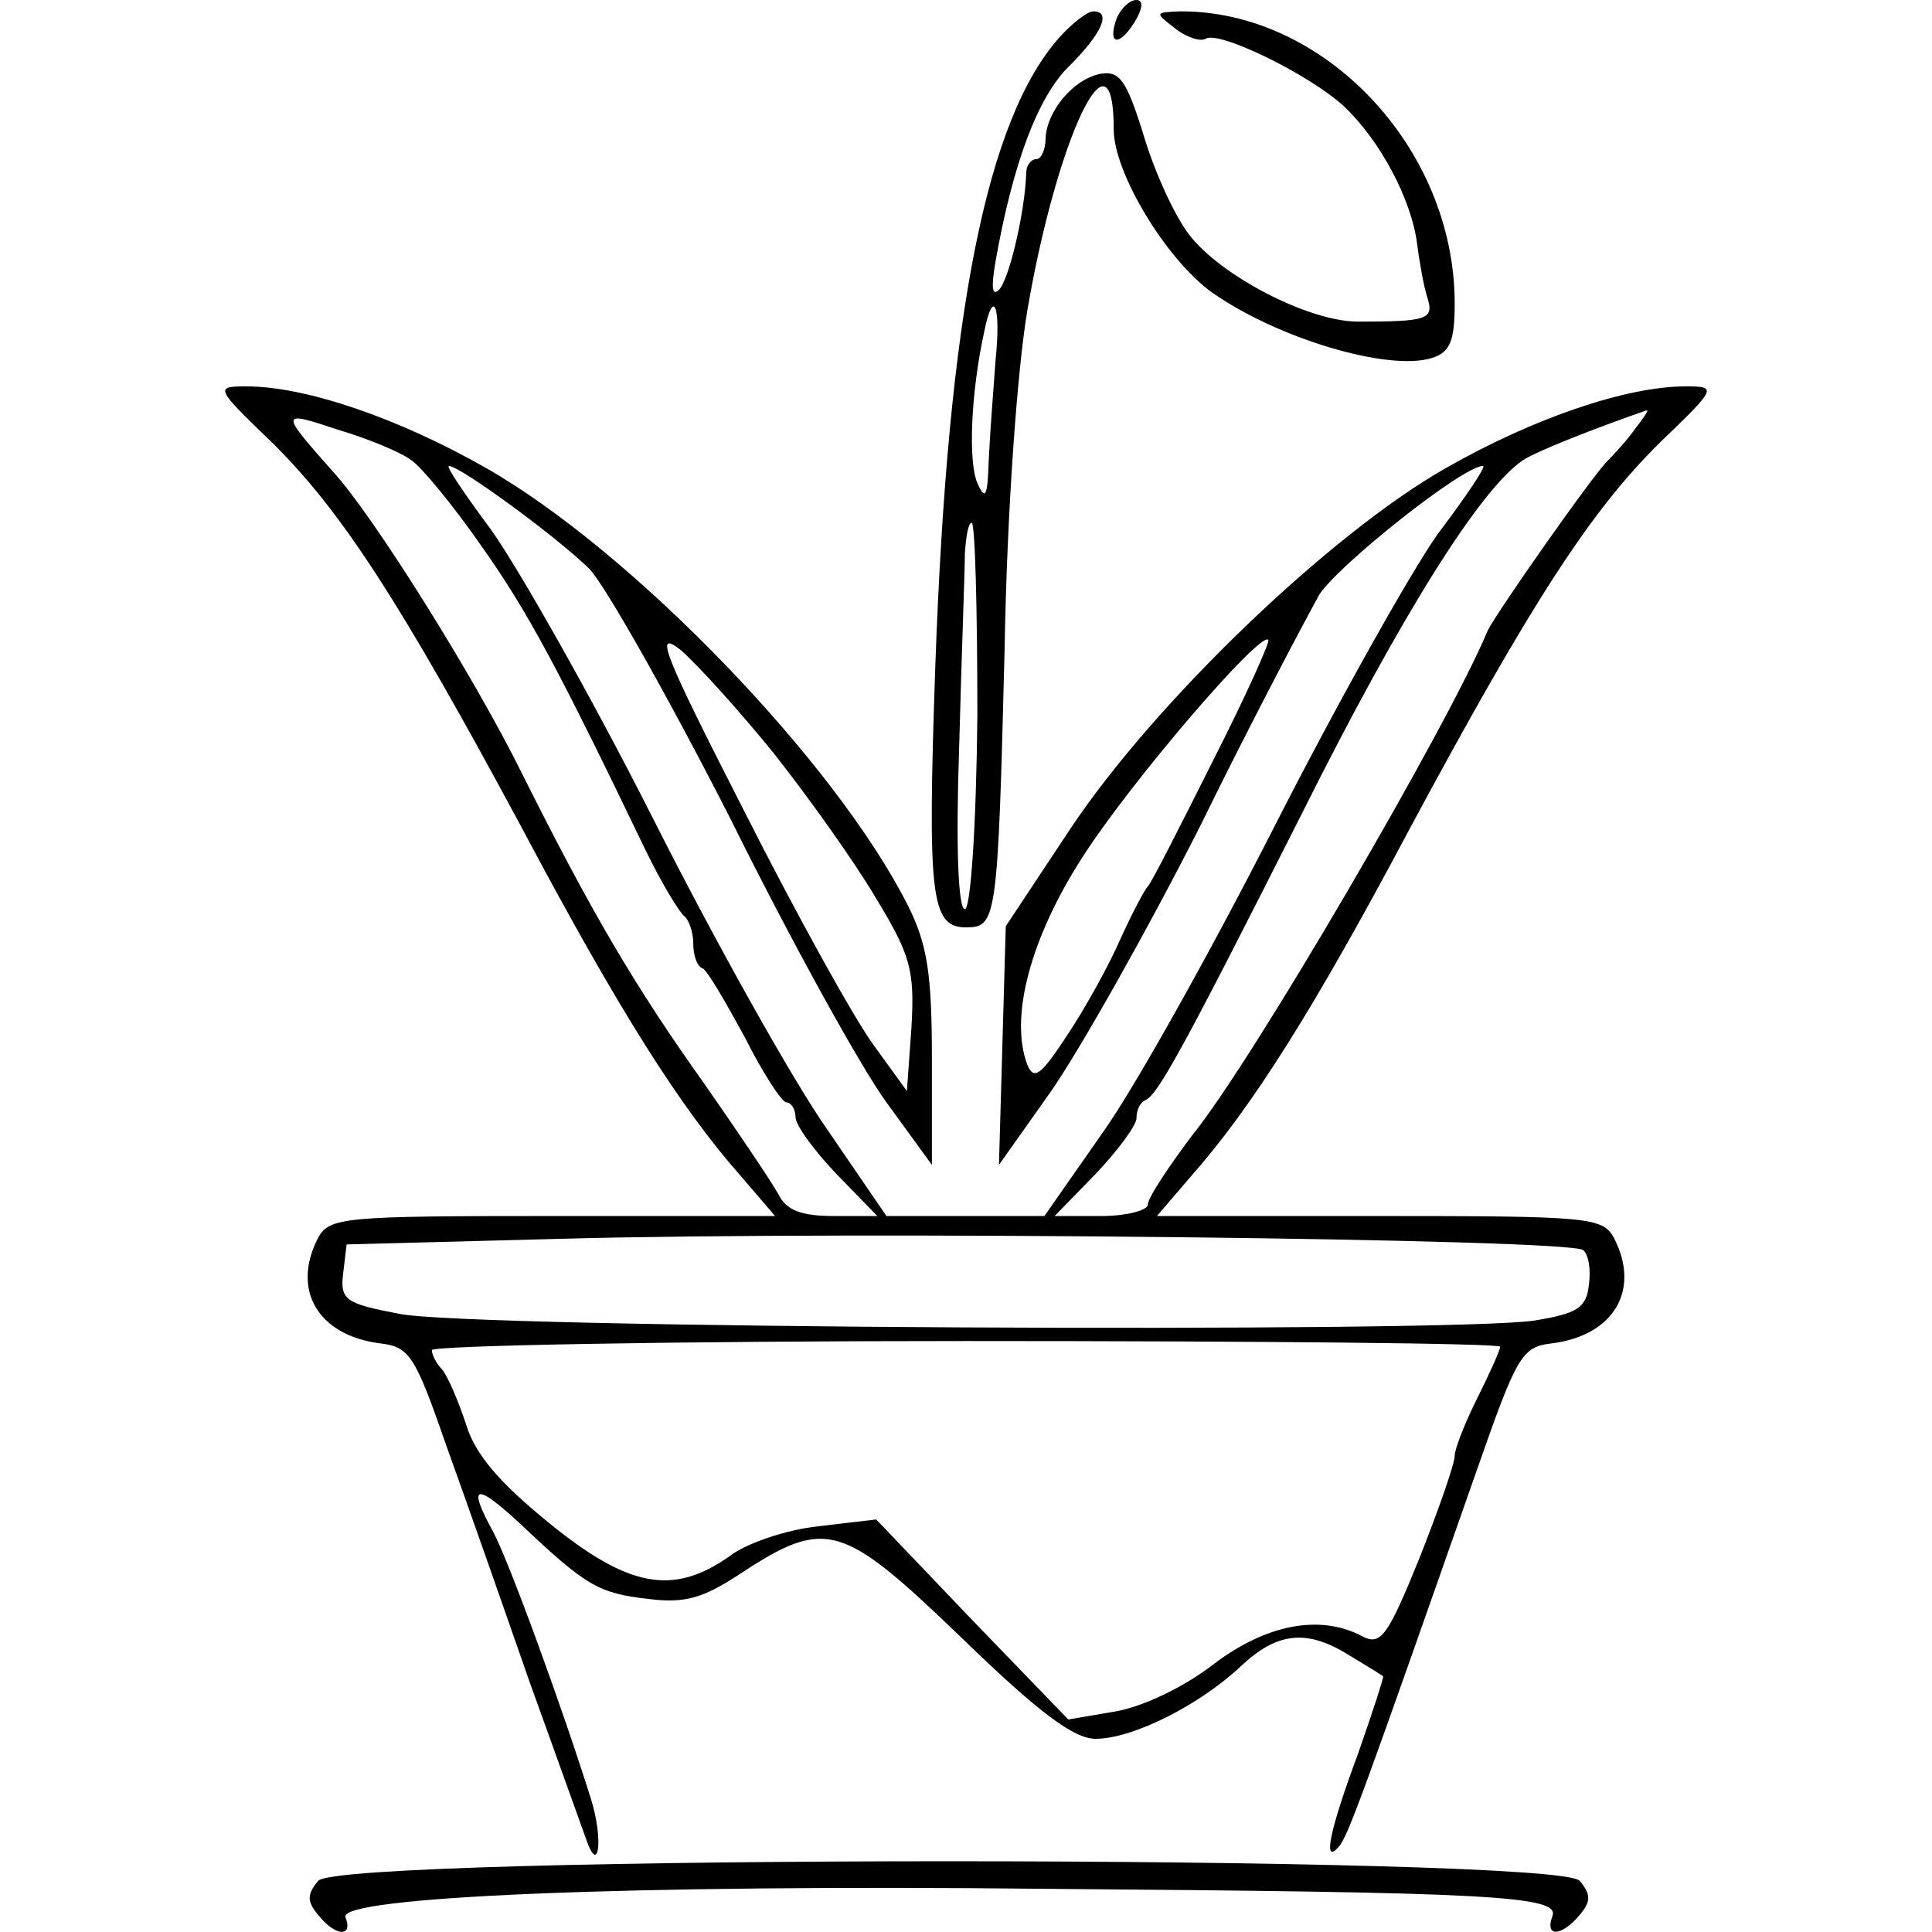
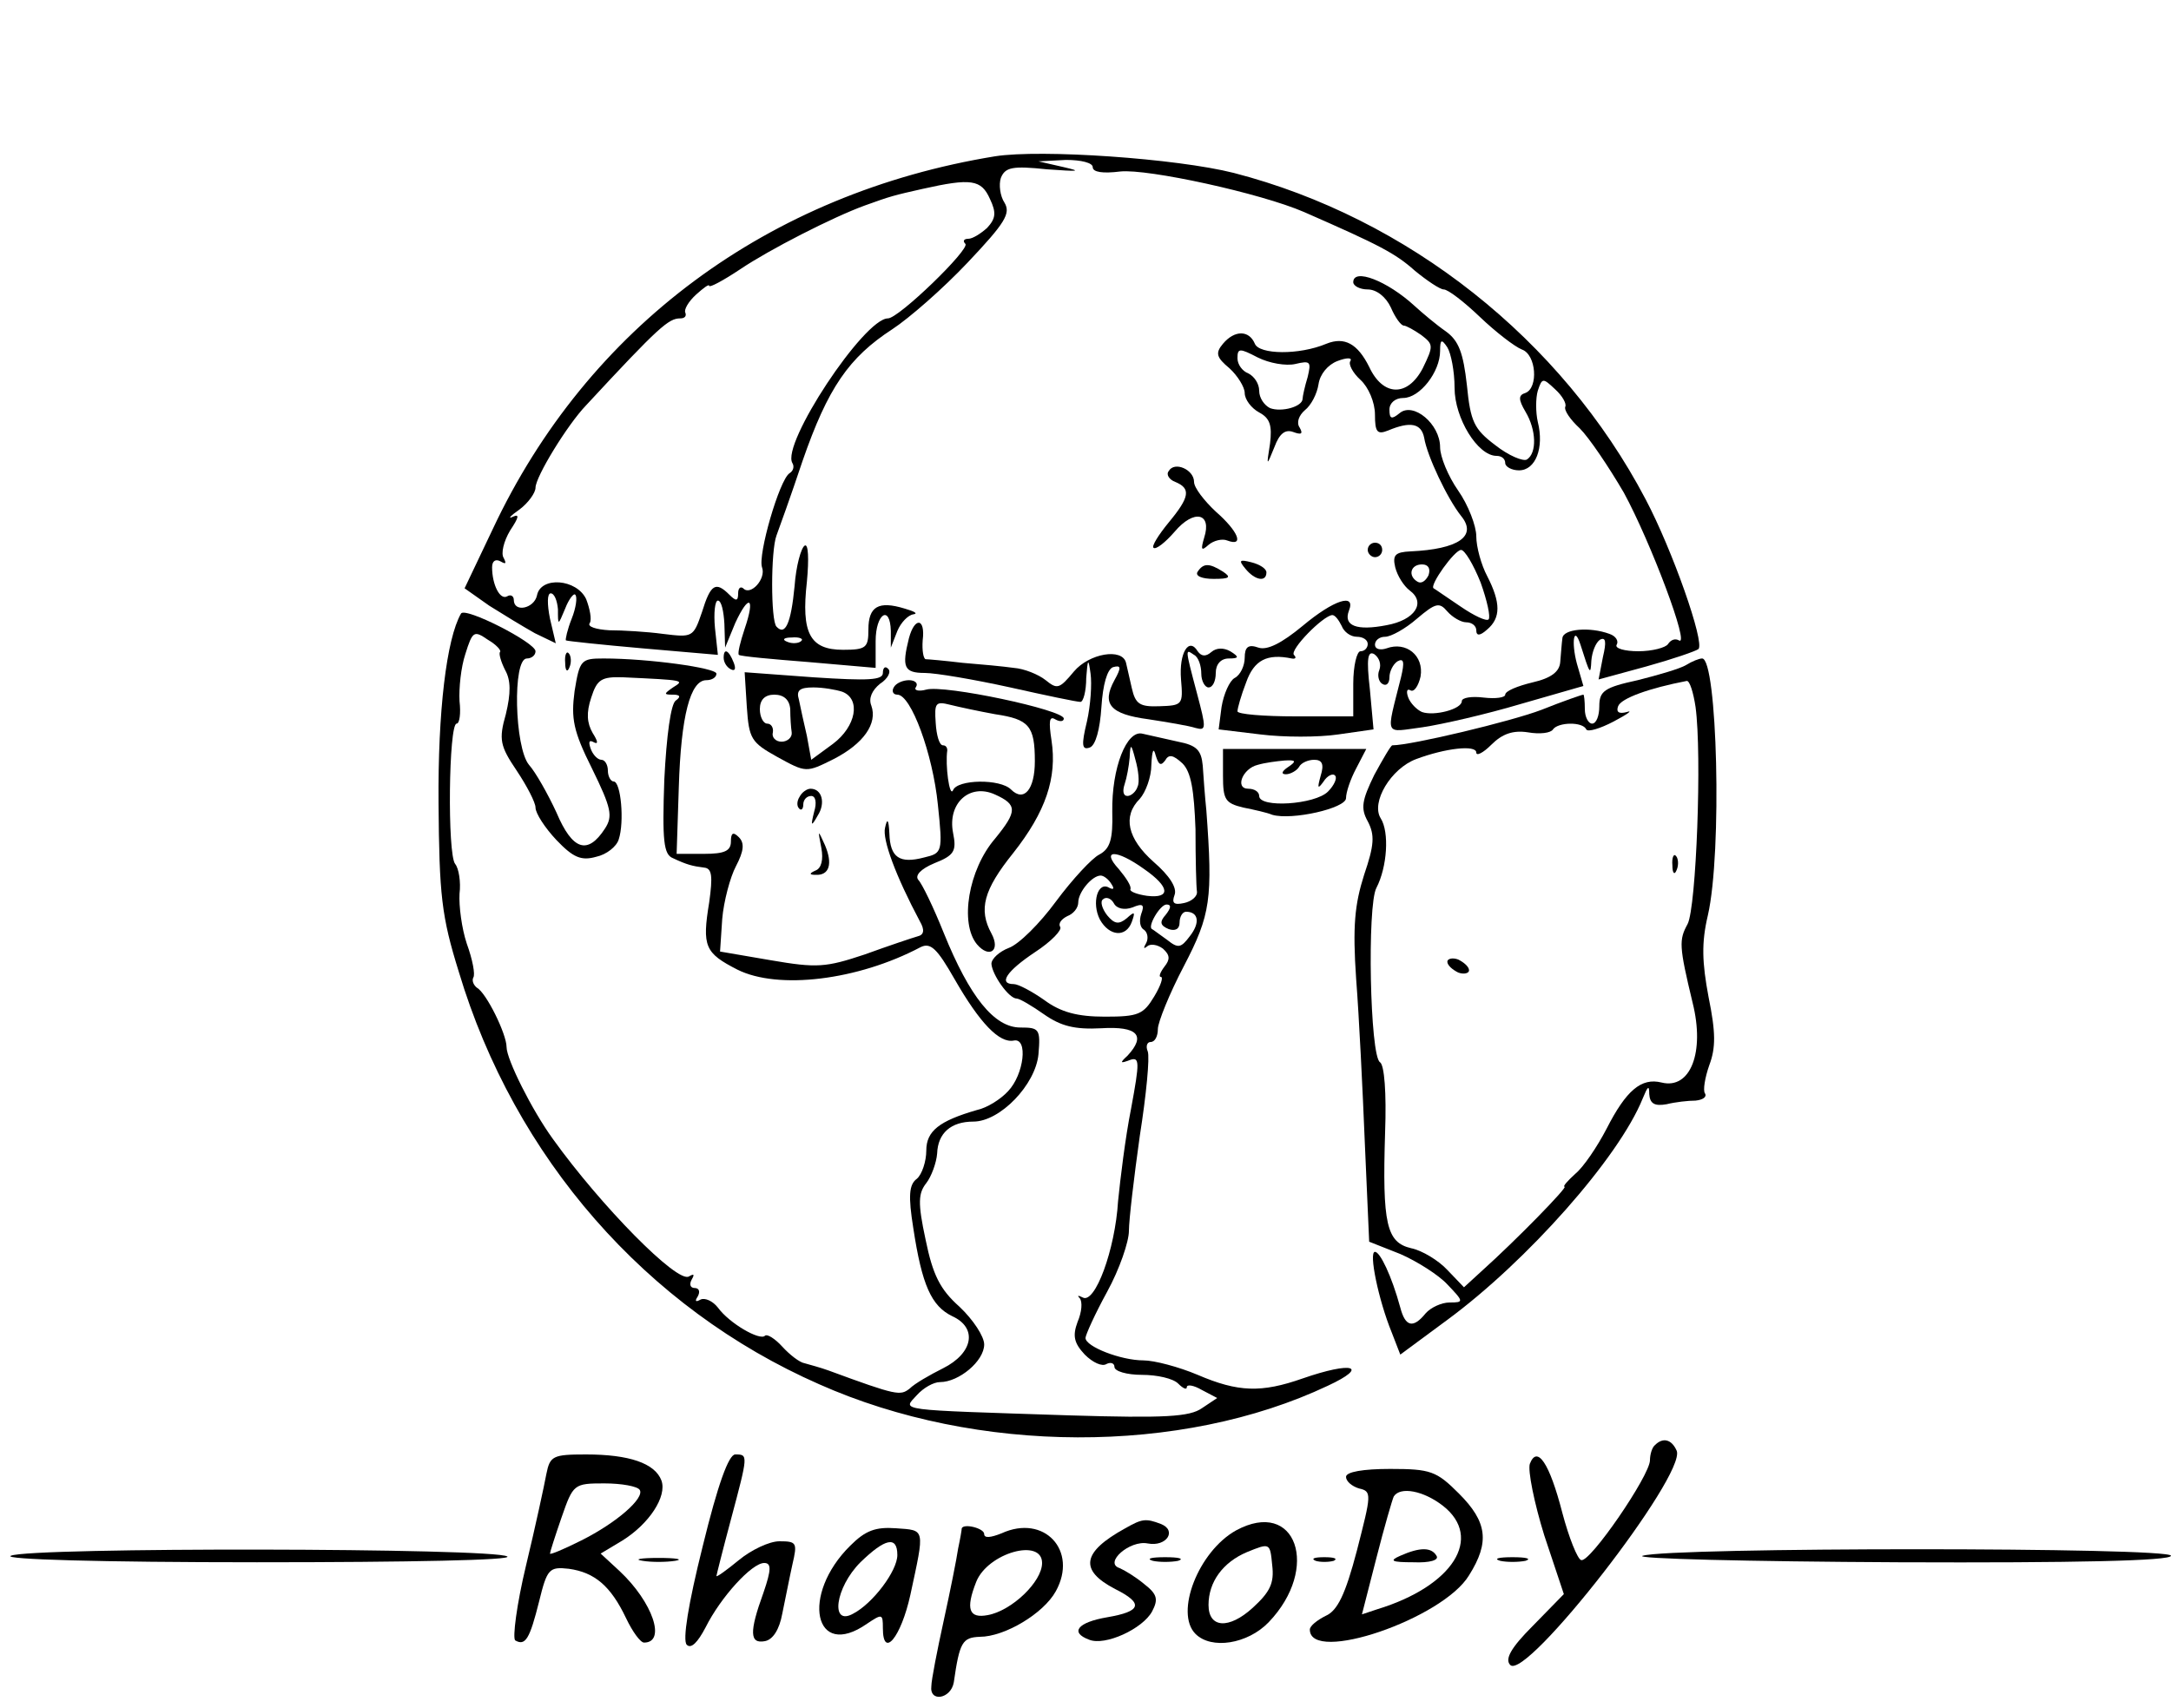
- <svg xmlns="http://www.w3.org/2000/svg" version="1.0" width="170pt" height="170pt" viewBox="0 0 170 170" preserveAspectRatio="xMidYMid meet">
-   <g transform="translate(0,170) scale(0.1,-0.1)" fill="#000000" stroke="none">
-     <path d="M983 1685 c-9 -24 1 -27 15 -5 8 13 8 20 2 20 -6 0 -13 -7 -17 -15z" />
-     <path d="M933 1668 c-65 -72 -99 -244 -110 -554 -7 -203 -4 -230 27 -230 27 0 28 6 34 246 2 118 11 244 20 297 26 152 76 257 76 159 0 -38 46 -114 86 -143 58 -41 156 -70 194 -58 16 5 20 15 20 48 0 137 -115 258 -242 257 -22 -1 -22 -1 -4 -15 10 -8 23 -12 27 -9 12 7 90 -31 121 -59 32 -30 60 -82 65 -122 2 -16 6 -38 9 -47 6 -19 0 -21 -61 -21 -44 0 -122 41 -149 77 -13 17 -31 57 -40 88 -15 48 -21 56 -38 53 -24 -5 -47 -33 -48 -57 0 -10 -4 -18 -8 -18 -5 0 -9 -6 -9 -12 -1 -34 -15 -94 -24 -103 -6 -6 -7 2 -3 25 15 85 37 145 65 172 29 29 37 48 21 48 -5 0 -18 -10 -29 -22z m-57 -285 c-2 -27 -5 -66 -6 -88 -1 -32 -3 -36 -10 -20 -8 18 -6 78 6 133 8 40 15 23 10 -25z m-16 -313 c-1 -99 -6 -170 -11 -170 -6 0 -8 57 -5 143 2 78 5 154 5 170 1 15 3 27 6 27 3 0 5 -76 5 -170z" />
-     <path d="M239 1311 c61 -60 113 -140 221 -341 85 -160 139 -245 192 -305 l30 -35 -196 0 c-183 0 -196 -1 -206 -19 -24 -46 0 -86 54 -93 26 -3 31 -10 58 -88 17 -47 50 -141 74 -210 25 -69 47 -131 50 -139 11 -32 15 1 4 36 -24 77 -72 209 -86 235 -23 42 -16 44 24 7 58 -55 69 -61 113 -66 32 -4 48 1 80 22 76 50 90 45 195 -56 68 -66 99 -89 118 -89 33 0 92 30 128 64 32 30 58 33 96 9 15 -9 28 -17 29 -18 1 0 -9 -31 -22 -68 -26 -70 -31 -98 -17 -82 8 9 21 45 121 330 36 103 40 110 67 113 54 7 78 47 54 93 -10 18 -23 19 -206 19 l-196 0 30 35 c53 60 107 145 192 305 108 201 160 281 221 341 50 48 50 49 22 49 -52 0 -134 -28 -211 -72 -102 -58 -256 -206 -330 -317 l-57 -86 -3 -105 -3 -105 46 65 c25 36 85 142 132 235 46 94 94 184 104 202 17 26 126 113 144 113 3 0 -15 -27 -40 -60 -24 -34 -89 -150 -144 -258 -55 -108 -123 -230 -151 -269 l-51 -73 -70 0 -69 0 -52 76 c-29 41 -98 164 -153 273 -55 109 -120 223 -143 255 -23 31 -40 56 -37 56 10 0 97 -64 124 -91 14 -15 70 -114 124 -220 53 -107 115 -219 137 -249 l40 -55 0 93 c0 75 -4 101 -21 135 -64 127 -243 312 -371 385 -77 44 -159 72 -211 72 -28 0 -28 -1 22 -49z m123 -16 c9 -6 37 -40 62 -76 41 -58 68 -109 144 -267 14 -29 30 -55 34 -58 4 -3 8 -14 8 -24 0 -10 3 -20 8 -22 4 -1 20 -29 37 -60 16 -32 33 -58 37 -58 4 0 8 -6 8 -13 0 -7 16 -29 36 -50 l36 -37 -38 0 c-29 0 -42 5 -49 19 -6 11 -35 54 -65 97 -62 87 -100 152 -161 274 -42 85 -131 227 -166 265 -47 53 -47 54 4 37 27 -8 56 -20 65 -27z m1077 28 c-7 -10 -18 -22 -24 -28 -12 -11 -99 -135 -106 -150 -34 -82 -207 -379 -260 -444 -21 -28 -39 -55 -39 -61 0 -5 -19 -10 -41 -10 l-41 0 36 37 c20 21 36 43 36 49 0 7 3 14 8 16 11 5 34 47 138 253 88 176 157 285 194 310 12 8 63 28 109 44 2 0 -3 -7 -10 -16z m-758 -286 c30 -38 70 -94 89 -126 31 -51 35 -64 32 -115 l-4 -56 -29 40 c-17 23 -68 115 -114 206 -71 139 -80 161 -56 142 15 -13 52 -54 82 -91z m386 -7 c-29 -58 -54 -107 -57 -110 -3 -3 -14 -24 -24 -46 -10 -23 -31 -61 -47 -85 -23 -35 -29 -40 -35 -26 -16 42 3 112 48 182 42 66 157 200 164 192 2 -1 -20 -50 -49 -107z m326 -430 c5 -4 7 -18 5 -31 -2 -20 -11 -25 -48 -31 -72 -11 -940 -7 -999 6 -47 9 -52 12 -49 36 l3 25 190 5 c257 7 888 0 898 -10z m-73 -85 c0 -3 -9 -23 -20 -45 -11 -22 -20 -45 -20 -51 0 -7 -14 -47 -31 -90 -28 -69 -34 -77 -50 -69 -37 20 -85 11 -132 -25 -26 -20 -62 -37 -86 -41 l-41 -7 -85 88 -84 88 -51 -6 c-28 -3 -64 -15 -79 -27 -49 -34 -88 -27 -158 30 -43 35 -65 60 -73 87 -7 21 -16 42 -21 48 -5 5 -9 13 -9 17 0 4 211 8 470 8 259 0 470 -2 470 -5z" />
-     <path d="M280 45 c-10 -12 -10 -18 0 -30 15 -19 31 -20 24 -2 -7 18 249 29 616 25 389 -3 453 -6 446 -24 -7 -19 8 -18 24 1 10 12 10 18 0 30 -19 23 -1091 23 -1110 0z" />
+ <svg xmlns="http://www.w3.org/2000/svg" version="1.0" width="300pt" height="236pt" viewBox="0 0 300 236" preserveAspectRatio="xMidYMid meet">
+   <g transform="translate(0,236) scale(0.1,-0.1)" fill="#000000" stroke="none">
+     <path d="M1375 2144 c-313 -51 -563 -236 -694 -515 l-39 -82 34 -24 c19 -12 47 -29 63 -38 l29 -14 -8 34 c-4 20 -4 35 1 35 5 0 9 -10 10 -22 0 -23 0 -23 10 1 5 13 12 22 14 19 3 -3 1 -18 -5 -33 -6 -15 -9 -29 -8 -30 2 -1 49 -6 106 -11 l104 -9 -4 37 c-2 21 0 38 4 38 5 0 8 -15 9 -32 l1 -33 14 34 c19 41 28 36 13 -8 -6 -18 -10 -34 -8 -36 2 -2 46 -6 97 -10 l92 -8 0 37 c0 38 20 51 21 14 l0 -23 9 23 c5 12 15 22 22 23 7 1 2 4 -12 8 -36 11 -50 3 -50 -29 0 -25 -3 -28 -35 -28 -46 0 -58 23 -50 94 3 32 2 53 -3 50 -5 -3 -12 -28 -14 -56 -5 -52 -13 -69 -25 -56 -8 8 -8 105 0 126 3 8 20 55 36 103 35 101 64 143 124 182 23 15 70 56 104 92 52 55 60 68 51 83 -6 9 -8 25 -5 34 6 15 16 17 64 12 43 -3 49 -3 23 3 l-35 8 38 2 c21 0 37 -4 37 -10 0 -7 14 -9 38 -6 38 4 194 -30 254 -56 105 -46 126 -57 153 -81 17 -14 35 -26 40 -26 6 0 28 -17 50 -38 22 -21 48 -41 58 -45 20 -7 23 -53 5 -60 -10 -3 -10 -9 0 -26 15 -25 16 -57 2 -66 -5 -3 -25 5 -44 20 -29 22 -34 32 -39 83 -5 44 -11 61 -29 74 -13 9 -32 25 -43 35 -38 35 -85 53 -85 33 0 -5 9 -10 20 -10 12 0 25 -10 32 -25 6 -14 14 -25 18 -25 3 0 14 -6 24 -13 17 -13 17 -15 2 -46 -21 -40 -55 -39 -74 2 -16 32 -34 42 -59 32 -38 -16 -93 -15 -99 0 -8 19 -28 19 -44 0 -11 -13 -9 -19 9 -34 11 -10 21 -26 21 -34 0 -9 9 -21 20 -27 15 -8 18 -18 15 -43 -5 -32 -5 -32 6 -5 7 19 15 25 26 21 11 -4 14 -3 9 6 -5 7 -1 17 7 24 9 7 17 23 19 36 2 14 13 27 26 32 13 5 21 5 18 0 -3 -4 3 -16 14 -26 11 -10 20 -31 20 -48 0 -24 3 -28 18 -22 31 13 46 10 50 -10 4 -25 32 -84 51 -108 23 -28 -4 -46 -70 -49 -21 -1 -25 -5 -21 -22 3 -12 12 -26 20 -32 23 -17 7 -41 -32 -48 -41 -8 -60 -1 -52 20 10 25 -21 15 -64 -21 -29 -24 -49 -34 -61 -30 -14 5 -19 1 -19 -14 0 -11 -6 -24 -14 -28 -7 -4 -15 -22 -18 -40 l-4 -31 58 -7 c32 -4 80 -4 107 0 l49 7 -5 55 c-5 43 -3 54 6 49 7 -5 10 -14 7 -22 -3 -7 -1 -16 4 -19 6 -4 10 1 10 9 0 8 5 18 11 22 9 5 10 -1 5 -22 -21 -84 -24 -76 30 -69 27 4 88 18 135 32 l87 25 -9 31 c-8 30 -4 54 5 26 13 -41 14 -43 15 -22 1 12 6 25 12 29 8 4 9 -3 4 -24 l-6 -31 66 18 c36 10 68 21 72 24 9 9 -36 137 -73 207 -116 221 -329 389 -569 451 -79 20 -266 33 -330 23z m-7 -59 c9 -19 8 -27 -4 -40 -9 -8 -20 -15 -26 -15 -6 0 -8 -3 -4 -7 7 -7 -92 -103 -107 -103 -33 0 -148 -174 -132 -200 3 -5 1 -11 -4 -14 -14 -9 -44 -113 -38 -130 6 -16 -16 -40 -26 -29 -4 3 -7 0 -7 -7 0 -11 -3 -11 -12 -2 -19 19 -26 15 -38 -24 -12 -35 -13 -35 -54 -30 -22 3 -56 5 -74 5 -18 1 -31 5 -27 10 3 5 0 20 -5 33 -13 28 -63 32 -68 5 -4 -18 -32 -24 -32 -6 0 5 -4 8 -9 5 -10 -6 -21 16 -21 40 0 9 5 12 12 8 7 -4 8 -3 4 5 -4 6 0 23 9 38 12 18 13 23 4 19 -8 -4 -4 1 9 10 12 9 22 23 22 30 0 15 44 87 70 114 101 109 114 120 130 120 6 0 9 3 7 8 -2 4 4 15 15 25 10 9 18 15 18 12 0 -3 19 7 43 23 40 27 128 72 172 88 36 13 40 14 80 23 67 15 81 13 93 -14z m642 -261 c0 -42 32 -94 58 -94 7 0 12 -4 12 -10 0 -5 9 -10 19 -10 23 0 35 31 26 67 -3 13 -3 33 0 43 6 18 7 18 24 2 10 -9 16 -20 14 -24 -2 -5 7 -18 20 -30 13 -13 40 -53 61 -89 37 -68 92 -214 76 -204 -5 3 -11 1 -15 -5 -3 -5 -22 -10 -41 -10 -19 0 -33 4 -30 9 3 5 -1 12 -10 15 -27 10 -64 7 -65 -6 -1 -7 -2 -22 -3 -33 -1 -13 -12 -22 -38 -28 -21 -5 -38 -12 -38 -17 0 -4 -13 -6 -30 -4 -16 2 -30 0 -30 -5 0 -11 -38 -21 -55 -15 -7 3 -16 12 -19 20 -3 8 -2 13 3 10 5 -3 11 6 14 19 5 29 -20 49 -47 39 -9 -3 -16 -1 -16 5 0 6 6 11 14 11 8 0 28 11 44 25 26 22 31 23 42 10 7 -8 19 -15 26 -15 8 0 14 -5 14 -11 0 -8 5 -8 15 1 19 16 19 37 0 74 -8 15 -15 40 -15 55 0 14 -11 43 -25 63 -14 20 -25 47 -25 60 0 32 -37 63 -56 47 -11 -9 -14 -8 -14 5 0 9 8 16 19 16 23 0 51 36 51 65 0 16 2 17 10 5 5 -8 10 -33 10 -56z m-220 33 c21 5 22 3 17 -18 -4 -13 -7 -27 -7 -30 0 -11 -29 -19 -45 -13 -8 4 -15 14 -15 24 0 10 -7 20 -15 24 -8 3 -15 12 -15 21 0 14 3 14 28 1 16 -8 39 -12 52 -9z m256 -302 c9 -25 14 -48 11 -51 -3 -3 -20 5 -39 18 -18 12 -35 24 -37 25 -6 4 29 53 38 53 5 0 17 -20 27 -45z m-72 10 c-4 -8 -10 -12 -15 -9 -14 8 -10 24 6 24 9 0 12 -6 9 -15z m-120 -70 c3 -8 12 -15 21 -15 8 0 15 -4 15 -10 0 -5 -4 -10 -10 -10 -5 0 -10 -20 -10 -45 l0 -45 -80 0 c-44 0 -80 3 -80 7 0 4 5 22 12 40 11 31 29 40 63 33 5 -1 7 1 3 5 -6 7 40 54 53 55 4 0 9 -7 13 -15z m-747 -21 c-3 -3 -12 -4 -19 -1 -8 3 -5 6 6 6 11 1 17 -2 13 -5z" />
+     <path d="M1615 1709 c-4 -5 1 -12 9 -15 22 -9 20 -21 -9 -56 -14 -17 -24 -33 -21 -35 3 -3 16 7 29 22 27 32 52 26 41 -8 -5 -17 -4 -19 6 -10 7 6 19 9 26 6 24 -9 15 13 -16 40 -16 15 -30 33 -30 41 0 17 -27 29 -35 15z" />
+     <path d="M1890 1600 c0 -5 5 -10 10 -10 6 0 10 5 10 10 0 6 -4 10 -10 10 -5 0 -10 -4 -10 -10z" />
+     <path d="M1721 1574 c13 -16 29 -19 29 -5 0 5 -9 11 -21 14 -16 4 -18 3 -8 -9z" />
+     <path d="M1655 1570 c-4 -6 6 -10 22 -10 22 0 25 2 13 10 -19 12 -27 12 -35 0z" />
+     <path d="M637 1512 c-20 -35 -32 -135 -31 -262 1 -127 4 -156 28 -233 77 -257 259 -465 498 -570 218 -97 500 -98 703 -2 58 27 34 34 -35 10 -57 -20 -89 -19 -145 5 -26 11 -60 20 -75 20 -31 0 -80 19 -80 31 0 4 13 33 30 64 17 31 30 69 30 84 0 15 7 74 15 131 9 57 14 109 11 117 -3 7 -1 13 4 13 6 0 10 8 10 18 0 9 16 49 36 87 37 71 40 93 31 215 -2 19 -4 47 -5 62 -2 21 -8 28 -34 33 -18 4 -40 9 -49 11 -22 6 -43 -47 -42 -108 1 -38 -3 -51 -18 -59 -10 -5 -37 -34 -60 -65 -22 -30 -51 -59 -65 -64 -13 -5 -24 -15 -24 -22 1 -15 24 -48 35 -48 4 0 21 -10 38 -22 23 -16 42 -21 79 -19 50 3 62 -10 36 -38 -11 -10 -10 -11 3 -6 14 5 14 -2 2 -67 -8 -40 -15 -98 -18 -128 -4 -67 -32 -143 -49 -133 -6 3 -8 3 -4 -1 4 -5 3 -19 -3 -33 -7 -19 -5 -29 10 -45 11 -11 24 -17 30 -13 6 3 11 1 11 -4 0 -6 17 -11 38 -11 21 0 43 -5 50 -12 7 -7 12 -9 12 -5 0 4 9 3 21 -4 l21 -11 -21 -14 c-17 -12 -51 -14 -183 -10 -243 8 -231 6 -211 28 9 10 23 18 32 18 26 0 61 29 61 52 0 11 -15 34 -34 52 -27 24 -37 44 -47 93 -11 51 -10 64 1 78 7 9 14 28 15 41 1 28 19 44 50 44 37 0 86 51 90 93 3 35 1 37 -25 37 -36 0 -70 42 -106 131 -14 35 -30 68 -35 73 -5 6 3 15 22 23 28 11 31 17 26 42 -8 41 23 69 58 53 31 -14 31 -23 0 -61 -37 -43 -49 -117 -25 -146 17 -20 33 -9 20 15 -18 33 -11 60 30 111 45 57 61 104 53 156 -4 26 -3 34 5 29 7 -4 12 -3 12 1 0 12 -165 47 -190 40 -11 -3 -18 -1 -14 4 3 5 -2 9 -10 9 -8 0 -18 -4 -21 -10 -3 -5 -1 -10 5 -10 19 0 49 -82 56 -152 7 -66 6 -67 -19 -73 -34 -9 -47 0 -48 33 -1 20 -3 22 -6 8 -4 -16 15 -67 48 -129 7 -12 6 -19 -3 -21 -7 -2 -40 -13 -73 -25 -54 -18 -66 -19 -130 -8 l-70 12 3 45 c2 24 11 58 19 73 11 21 12 32 4 40 -8 8 -11 6 -11 -6 0 -13 -9 -17 -37 -17 l-38 0 3 92 c3 99 16 148 38 148 8 0 14 4 14 9 0 8 -94 21 -156 21 -31 0 -33 -2 -40 -45 -5 -38 -2 -55 24 -107 27 -55 29 -66 18 -83 -24 -37 -45 -30 -67 22 -12 26 -29 56 -38 66 -20 24 -23 147 -3 147 6 0 12 4 12 10 0 12 -98 62 -103 52z m54 -53 c-2 -2 1 -13 7 -25 8 -14 8 -32 1 -61 -10 -35 -8 -44 15 -78 14 -21 26 -44 26 -51 0 -8 13 -28 29 -45 23 -24 34 -29 55 -23 14 3 28 14 31 24 8 24 3 80 -7 80 -4 0 -8 7 -8 15 0 8 -4 15 -9 15 -5 0 -12 7 -15 16 -3 9 -2 12 5 8 6 -3 5 2 -2 13 -8 14 -9 28 -2 49 8 25 14 29 44 28 86 -4 85 -4 69 -14 -13 -9 -13 -10 0 -10 10 0 11 -3 4 -8 -7 -4 -13 -49 -16 -109 -3 -85 -1 -104 12 -109 19 -9 27 -11 43 -13 11 -1 12 -12 7 -48 -10 -61 -6 -70 39 -93 56 -28 166 -15 253 31 14 7 23 -2 47 -44 35 -61 62 -89 82 -85 20 4 14 -47 -8 -70 -10 -11 -29 -23 -43 -26 -52 -15 -70 -29 -70 -56 0 -15 -6 -33 -13 -39 -11 -8 -12 -24 -5 -68 12 -79 25 -108 54 -122 35 -16 29 -51 -13 -72 -18 -9 -39 -21 -46 -28 -13 -10 -17 -10 -112 25 -11 4 -26 8 -33 10 -7 1 -21 12 -31 23 -10 11 -21 18 -24 15 -7 -7 -49 17 -65 39 -7 9 -18 14 -24 11 -7 -4 -8 -2 -4 4 4 7 2 12 -4 12 -6 0 -8 5 -4 12 4 7 3 8 -4 4 -16 -10 -122 98 -188 190 -29 40 -64 110 -64 127 0 18 -28 75 -41 82 -5 4 -7 10 -5 14 3 4 -1 25 -9 47 -7 21 -11 52 -10 69 2 16 -1 35 -6 41 -11 13 -9 194 2 194 4 0 6 14 4 31 -1 18 2 47 8 65 10 32 12 33 31 20 12 -7 19 -15 17 -17z m684 -86 c47 -7 55 -16 55 -65 0 -39 -15 -57 -33 -39 -15 15 -74 14 -80 -1 -5 -11 -11 35 -8 55 0 4 -2 7 -6 7 -5 0 -9 14 -10 31 -2 28 0 30 20 25 12 -3 40 -9 62 -13z m197 -100 c-2 -7 -9 -13 -14 -13 -6 0 -7 7 -4 16 3 9 6 25 7 37 1 20 2 20 8 -3 4 -14 6 -31 3 -37z m38 36 c5 9 11 8 24 -4 12 -12 16 -37 18 -91 0 -41 1 -80 2 -86 1 -7 -8 -14 -18 -16 -14 -3 -17 0 -13 11 4 10 -7 27 -29 46 -36 32 -43 63 -19 87 8 9 16 30 16 47 1 20 3 25 6 13 4 -13 7 -15 13 -7z m-29 -150 c36 -25 37 -41 4 -37 -14 2 -24 6 -23 9 2 4 -6 16 -16 28 -25 27 -4 28 35 0z m-45 -21 c4 -6 3 -8 -3 -5 -16 10 -25 -21 -13 -44 13 -23 36 -25 44 -3 5 14 4 15 -7 5 -11 -9 -17 -8 -27 4 -7 9 -10 19 -6 22 4 4 11 2 15 -5 4 -8 15 -10 26 -6 14 6 17 4 12 -9 -3 -9 -2 -19 4 -22 5 -4 6 -12 3 -18 -4 -7 -4 -9 1 -5 4 4 14 3 22 -3 10 -9 10 -15 2 -25 -6 -8 -8 -14 -5 -14 4 0 0 -12 -9 -27 -15 -25 -22 -28 -68 -28 -38 0 -61 6 -84 23 -17 12 -36 22 -42 22 -22 0 -10 18 29 44 23 15 38 31 35 35 -3 5 2 11 10 15 8 3 15 11 15 19 0 14 19 37 31 37 4 0 11 -5 15 -12z m75 -42 c-9 -10 -8 -15 4 -20 9 -3 15 0 15 9 0 8 4 15 9 15 17 0 20 -15 5 -34 -12 -16 -16 -17 -31 -5 -10 7 -19 14 -21 15 -7 3 11 34 20 34 7 0 6 -5 -1 -14z" />
+     <path d="M1256 1478 c-10 -40 -7 -48 22 -48 15 0 68 -9 118 -20 49 -11 92 -20 97 -20 4 0 8 15 8 33 2 27 3 28 6 6 2 -14 0 -44 -5 -66 -8 -33 -7 -40 4 -36 8 3 14 25 16 56 2 31 8 52 16 55 11 3 12 0 2 -18 -18 -33 -6 -47 47 -54 26 -4 56 -9 65 -12 15 -4 15 -1 2 48 -17 64 -16 61 -4 53 6 -3 10 -15 10 -26 0 -10 5 -19 10 -19 6 0 10 9 10 20 0 12 7 20 18 20 14 0 15 2 2 10 -9 5 -19 5 -26 -1 -8 -7 -14 -6 -19 1 -12 20 -26 -2 -23 -39 3 -35 2 -36 -30 -37 -27 -1 -33 3 -38 25 -3 14 -7 30 -8 35 -5 21 -51 13 -72 -12 -20 -24 -23 -25 -39 -12 -10 8 -30 16 -44 17 -14 2 -46 5 -71 7 -25 3 -48 5 -51 5 -3 1 -5 12 -4 26 4 31 -11 33 -19 3z" />
+     <path d="M781 1444 c0 -11 3 -14 6 -6 3 7 2 16 -1 19 -3 4 -6 -2 -5 -13z" />
+     <path d="M1000 1451 c0 -6 4 -13 10 -16 6 -3 7 1 4 9 -7 18 -14 21 -14 7z" />
+     <path d="M2330 1441 c-8 -5 -39 -14 -67 -21 -46 -10 -53 -15 -53 -36 0 -13 -4 -24 -10 -24 -5 0 -10 9 -10 20 0 11 -1 20 -2 20 -2 0 -28 -9 -58 -21 -42 -16 -180 -49 -206 -49 -2 0 -13 -19 -25 -41 -17 -35 -19 -46 -9 -64 10 -19 9 -33 -5 -74 -13 -41 -16 -71 -11 -144 4 -51 9 -153 12 -227 l6 -136 43 -17 c23 -10 53 -29 65 -42 23 -24 23 -25 3 -25 -11 0 -26 -7 -33 -15 -17 -21 -28 -19 -35 8 -12 44 -28 77 -35 77 -9 0 5 -67 23 -111 l12 -31 65 48 c110 81 237 224 270 306 7 17 9 19 9 6 1 -13 7 -17 24 -14 12 3 30 5 40 5 10 1 16 5 13 10 -3 4 0 22 6 39 9 24 9 45 -1 94 -9 48 -10 75 -1 113 20 87 13 356 -8 355 -4 0 -14 -4 -22 -9z m13 -58 c9 -66 1 -277 -11 -300 -12 -22 -12 -30 7 -109 17 -68 -3 -120 -43 -110 -28 7 -49 -11 -76 -64 -13 -25 -32 -53 -43 -62 -11 -10 -18 -18 -15 -18 5 0 -66 -73 -115 -117 l-24 -22 -23 24 c-12 13 -35 27 -50 30 -34 8 -40 33 -36 160 2 55 -1 93 -7 97 -14 8 -18 217 -5 241 15 29 18 77 6 96 -14 22 14 69 49 82 40 15 83 20 83 9 0 -5 9 -1 21 11 15 15 30 20 50 17 17 -3 32 -1 35 4 7 10 41 11 46 0 2 -4 19 1 38 11 19 10 27 16 18 13 -11 -3 -15 0 -12 8 4 11 43 25 95 35 4 0 9 -16 12 -36z" />
+     <path d="M2311 1164 c0 -11 3 -14 6 -6 3 7 2 16 -1 19 -3 4 -6 -2 -5 -13z" />
+     <path d="M2000 1031 c0 -5 7 -11 15 -15 8 -3 15 -1 15 3 0 5 -7 11 -15 15 -8 3 -15 1 -15 -3z" />
+     <path d="M1220 1430 c0 -10 -20 -11 -96 -6 l-95 7 3 -48 c3 -44 6 -49 42 -69 40 -22 40 -22 78 -3 41 21 61 49 52 74 -4 10 1 21 12 30 11 7 16 17 11 21 -4 4 -7 1 -7 -6z m-56 -26 c26 -10 19 -48 -13 -72 l-30 -22 -6 33 c-4 17 -9 40 -11 50 -4 13 1 17 20 17 13 0 31 -3 40 -6z m-72 -24 c0 -11 1 -26 2 -32 1 -7 -6 -13 -14 -13 -8 0 -14 6 -12 13 1 6 -2 12 -8 12 -5 0 -10 9 -10 20 0 13 7 20 20 20 13 0 21 -7 22 -20z" />
+     <path d="M1690 1288 c0 -33 3 -38 28 -44 15 -3 33 -7 40 -10 27 -8 102 9 102 23 0 8 6 26 14 41 l14 27 -99 0 -99 0 0 -37z m90 12 c-9 -6 -10 -10 -3 -10 6 0 15 5 18 10 3 6 13 10 21 10 11 0 14 -6 9 -22 -5 -18 -4 -19 4 -8 5 8 13 12 16 8 3 -3 -1 -13 -10 -22 -18 -18 -95 -23 -95 -6 0 6 -7 10 -15 10 -19 0 -8 28 13 33 10 3 26 5 37 6 16 1 17 -1 5 -9z" />
+     <path d="M1105 1259 c-4 -6 -4 -13 -1 -16 3 -4 6 -1 6 5 0 7 5 12 11 12 6 0 8 -9 4 -22 -5 -20 -4 -21 5 -5 11 17 6 37 -10 37 -5 0 -12 -5 -15 -11z" />
+     <path d="M1135 1188 c3 -16 0 -28 -8 -31 -9 -4 -9 -6 0 -6 19 -1 24 15 13 41 -10 22 -10 22 -5 -4z" />
+     <path d="M2287 363 c-4 -3 -7 -13 -7 -21 0 -21 -83 -142 -95 -138 -5 1 -17 31 -26 65 -18 70 -35 94 -45 68 -3 -9 6 -54 20 -99 l27 -81 -43 -44 c-30 -30 -39 -46 -31 -54 22 -22 243 262 230 296 -7 16 -19 19 -30 8z" />
+     <path d="M755 323 c-3 -16 -15 -72 -28 -126 -13 -54 -19 -101 -15 -104 14 -8 20 2 33 54 11 45 14 48 41 45 36 -5 58 -24 79 -68 9 -19 20 -34 25 -34 31 0 12 56 -34 99 l-26 24 30 18 c37 23 62 61 54 83 -9 24 -45 36 -104 36 -46 0 -50 -2 -55 -27z m129 -22 c7 -11 -31 -45 -81 -70 -24 -12 -43 -20 -43 -18 0 2 7 24 16 50 16 46 17 47 59 47 24 0 46 -4 49 -9z" />
+     <path d="M971 223 c-20 -80 -28 -130 -22 -136 6 -6 15 3 26 24 21 42 64 89 81 89 10 0 10 -9 -1 -41 -20 -55 -19 -71 2 -67 11 2 20 16 24 38 4 19 10 50 14 68 7 30 6 32 -18 32 -14 0 -39 -12 -56 -26 -17 -14 -31 -24 -31 -22 0 1 9 37 20 78 24 90 24 90 6 90 -9 0 -24 -41 -45 -127z" />
+     <path d="M1860 319 c0 -6 8 -13 18 -16 18 -4 17 -8 -3 -86 -16 -61 -27 -83 -43 -90 -12 -6 -22 -14 -22 -19 0 -48 184 15 220 75 29 46 25 74 -14 113 -31 31 -39 34 -95 34 -37 0 -61 -4 -61 -11z m134 -40 c56 -44 14 -111 -91 -143 l-21 -7 20 78 c11 43 22 81 24 85 9 14 41 8 68 -13z" />
+     <path d="M1935 210 c-16 -7 -12 -9 18 -9 23 -1 36 3 32 9 -7 12 -23 12 -50 0z" />
+     <path d="M1555 248 c-60 -33 -64 -58 -14 -84 40 -20 36 -31 -11 -39 -41 -7 -52 -21 -25 -31 22 -9 74 15 87 39 9 17 7 24 -11 38 -12 10 -27 19 -34 22 -22 7 14 39 39 34 26 -5 41 18 18 27 -21 8 -26 7 -49 -6z" />
+     <path d="M1708 245 c-52 -29 -85 -114 -56 -143 22 -22 72 -14 101 16 72 75 38 172 -45 127z m23 -107 c-33 -30 -61 -28 -61 4 0 32 20 59 53 73 32 13 32 13 35 -18 3 -25 -3 -37 -27 -59z" />
+     <path d="M1175 224 c-69 -68 -50 -159 23 -108 21 14 22 14 22 -6 0 -43 25 -13 38 46 20 93 21 89 -20 92 -28 2 -42 -3 -63 -24z m65 -13 c0 -22 -34 -67 -61 -81 -32 -18 -25 36 10 71 34 33 51 37 51 10z" />
+     <path d="M1329 248 c0 -2 -2 -14 -5 -28 -2 -14 -11 -59 -20 -100 -9 -41 -17 -82 -17 -90 -3 -23 27 -18 31 5 8 56 12 62 36 63 34 0 88 32 105 63 31 56 -16 107 -75 80 -15 -6 -24 -7 -24 -1 0 8 -28 15 -31 8z m111 -48 c0 -26 -42 -66 -75 -72 -26 -5 -31 8 -16 46 16 40 91 61 91 26z" />
+     <path d="M15 210 c-12 -5 123 -9 340 -9 213 0 354 3 346 8 -18 12 -660 13 -686 1z" />
+     <path d="M2270 210 c-14 -4 145 -8 353 -9 245 -1 377 2 377 9 0 12 -692 12 -730 0z" />
+     <path d="M888 203 c12 -2 32 -2 45 0 12 2 2 4 -23 4 -25 0 -35 -2 -22 -4z" />
+     <path d="M1593 203 c9 -2 25 -2 35 0 9 3 1 5 -18 5 -19 0 -27 -2 -17 -5z" />
+     <path d="M1818 203 c6 -2 18 -2 25 0 6 3 1 5 -13 5 -14 0 -19 -2 -12 -5z" />
+     <path d="M2073 203 c9 -2 25 -2 35 0 9 3 1 5 -18 5 -19 0 -27 -2 -17 -5z" />
  </g>
</svg>
